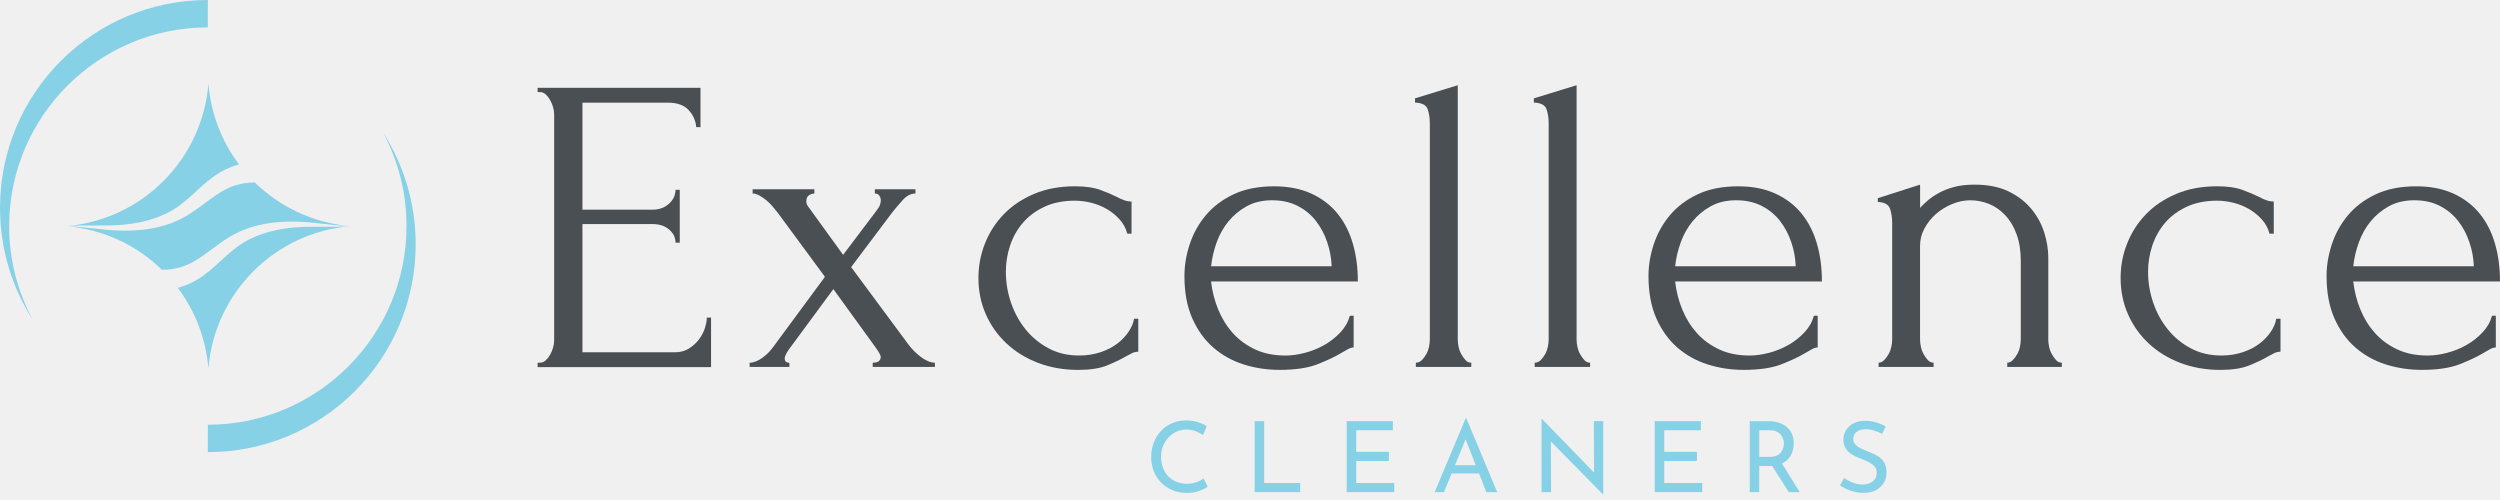
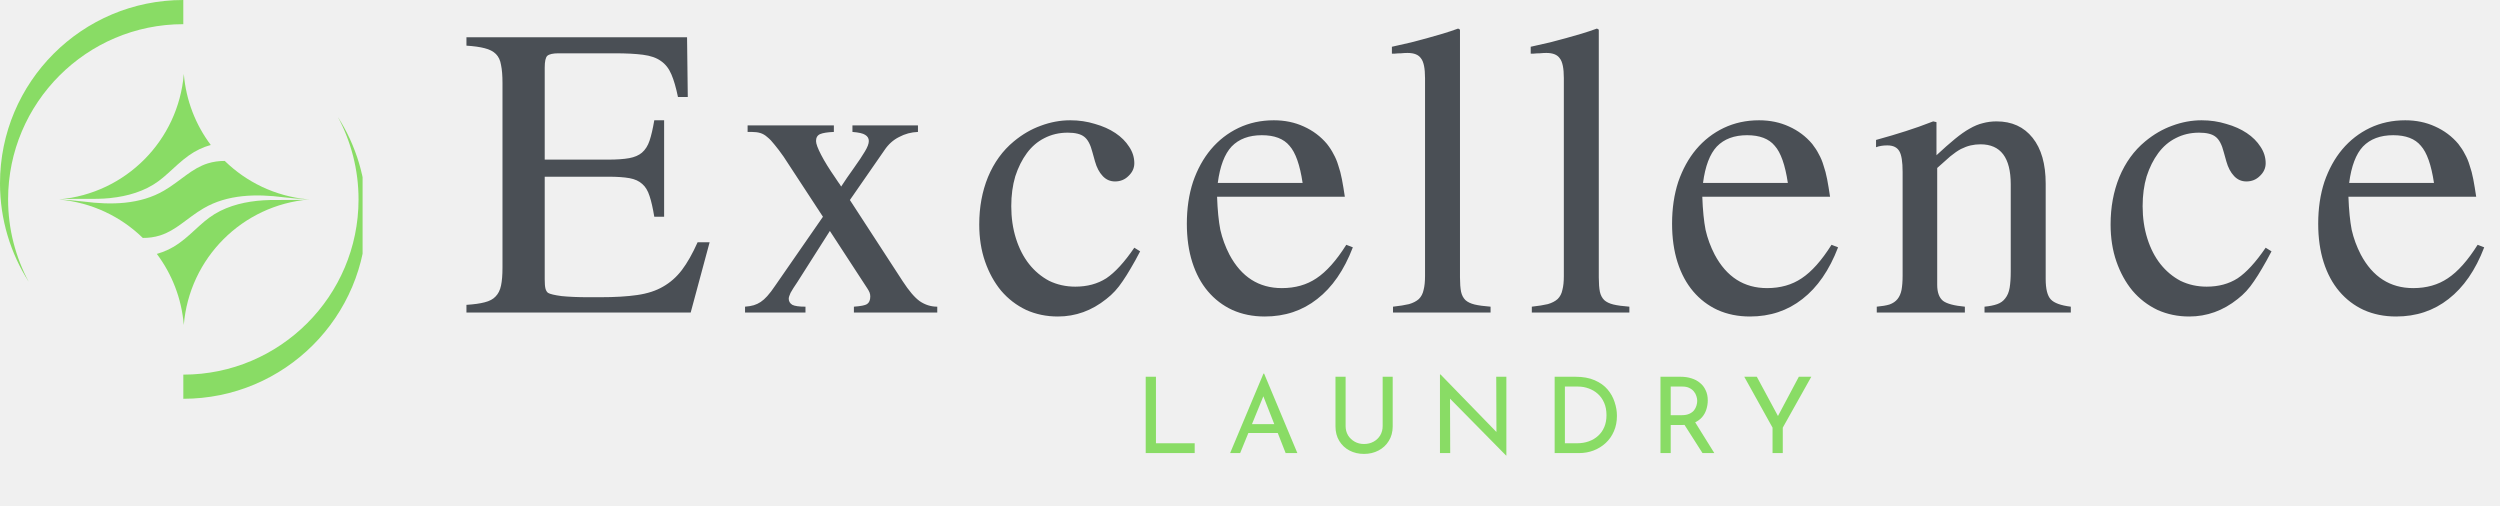
- <svg xmlns="http://www.w3.org/2000/svg" width="225" height="45" viewBox="0 0 225 45" fill="none">
-   <path d="M48.387 32.644H48.576C48.779 32.644 48.958 32.575 49.111 32.436C49.263 32.297 49.396 32.126 49.511 31.923C49.626 31.72 49.714 31.503 49.778 31.276C49.842 31.049 49.874 30.833 49.874 30.63V10.261C49.874 10.085 49.842 9.879 49.778 9.652C49.714 9.422 49.626 9.208 49.511 9.005C49.396 8.802 49.263 8.632 49.111 8.493C48.958 8.354 48.779 8.284 48.576 8.284H48.387V7.902H63.045V11.444H62.663C62.613 10.862 62.383 10.346 61.977 9.903C61.571 9.46 60.935 9.238 60.072 9.238H52.42V18.87H58.74C59.325 18.87 59.811 18.693 60.206 18.338C60.599 17.983 60.796 17.564 60.796 17.083H61.178V21.842H60.796C60.796 21.386 60.607 20.993 60.225 20.662C59.843 20.333 59.349 20.168 58.74 20.168H52.42V31.704H60.759C61.24 31.704 61.659 31.589 62.014 31.362C62.37 31.135 62.669 30.863 62.909 30.545C63.15 30.227 63.328 29.885 63.443 29.516C63.558 29.148 63.614 28.838 63.614 28.584H63.996V33.039H48.387V32.657V32.644Z" fill="#4A4F54" />
-   <path d="M78.542 32.645C79.022 32.645 79.265 32.468 79.265 32.113C79.265 31.988 79.113 31.707 78.809 31.274L75.002 26.02L71.044 31.389C70.967 31.491 70.878 31.63 70.777 31.809C70.675 31.988 70.625 32.14 70.625 32.265C70.625 32.519 70.764 32.645 71.044 32.645V33.027H67.465V32.645C67.82 32.645 68.202 32.498 68.608 32.207C69.014 31.916 69.356 31.566 69.636 31.16L74.244 24.915L69.981 19.127C69.853 18.974 69.709 18.798 69.543 18.595C69.377 18.392 69.188 18.202 68.971 18.023C68.755 17.847 68.539 17.7 68.325 17.585C68.109 17.471 67.911 17.415 67.735 17.415V17.035H73.293V17.415C73.141 17.415 72.983 17.465 72.818 17.567C72.652 17.668 72.569 17.858 72.569 18.138C72.569 18.317 72.644 18.494 72.796 18.672L75.881 22.936L78.814 19.052C79.017 18.798 79.143 18.595 79.196 18.443C79.247 18.291 79.271 18.152 79.271 18.023C79.271 17.871 79.225 17.732 79.137 17.604C79.049 17.479 78.915 17.415 78.737 17.415V17.035H82.391V17.415C81.985 17.415 81.603 17.612 81.247 18.005C80.892 18.397 80.574 18.774 80.296 19.127L76.602 24.039L81.704 30.93C82.033 31.387 82.428 31.787 82.885 32.129C83.341 32.471 83.761 32.642 84.14 32.642V33.024H78.544V32.642L78.542 32.645Z" fill="#4A4F54" />
-   <path d="M102.447 31.654C102.244 31.654 102.055 31.699 101.876 31.788C101.697 31.876 101.494 31.985 101.267 32.111C100.834 32.364 100.289 32.623 99.629 32.891C98.97 33.158 98.107 33.291 97.041 33.291C95.746 33.291 94.546 33.083 93.443 32.664C92.34 32.244 91.387 31.662 90.588 30.911C89.789 30.163 89.167 29.287 88.724 28.283C88.28 27.282 88.059 26.194 88.059 25.027C88.059 23.937 88.256 22.896 88.649 21.905C89.041 20.914 89.608 20.04 90.342 19.279C91.079 18.518 91.985 17.909 93.064 17.452C94.143 16.995 95.367 16.766 96.739 16.766C97.677 16.766 98.441 16.875 99.023 17.089C99.608 17.305 100.102 17.514 100.508 17.716C100.738 17.845 100.96 17.944 101.173 18.021C101.39 18.096 101.611 18.136 101.838 18.136V21.029H101.456C101.328 20.548 101.101 20.12 100.77 19.755C100.439 19.386 100.06 19.076 99.627 18.822C99.194 18.569 98.727 18.379 98.219 18.251C97.712 18.125 97.215 18.061 96.734 18.061C95.692 18.061 94.779 18.245 93.994 18.614C93.206 18.983 92.559 19.463 92.052 20.062C91.544 20.657 91.162 21.338 90.909 22.1C90.655 22.861 90.527 23.649 90.527 24.461C90.527 25.401 90.679 26.32 90.983 27.22C91.288 28.12 91.726 28.927 92.297 29.637C92.869 30.348 93.561 30.919 94.373 31.349C95.185 31.782 96.098 31.996 97.113 31.996C97.824 31.996 98.478 31.894 99.074 31.691C99.67 31.488 100.177 31.221 100.596 30.893C101.016 30.564 101.352 30.201 101.606 29.808C101.86 29.416 102.012 29.042 102.063 28.684H102.445V31.654H102.447Z" fill="#4A4F54" />
-   <path d="M108.996 25.334C109.098 26.223 109.314 27.067 109.643 27.866C109.971 28.664 110.409 29.369 110.957 29.979C111.502 30.587 112.169 31.076 112.955 31.445C113.74 31.814 114.656 31.998 115.695 31.998C116.253 31.998 116.844 31.915 117.466 31.749C118.088 31.584 118.665 31.349 119.2 31.044C119.734 30.74 120.209 30.366 120.629 29.92C121.048 29.476 121.334 28.974 121.486 28.416H121.828V31.271C121.676 31.271 121.505 31.322 121.315 31.424C121.125 31.525 120.901 31.653 120.65 31.805C120.142 32.11 119.456 32.433 118.593 32.775C117.73 33.117 116.587 33.288 115.166 33.288C114.023 33.288 112.939 33.122 111.91 32.794C110.882 32.465 109.974 31.955 109.189 31.271C108.401 30.585 107.773 29.711 107.303 28.646C106.833 27.58 106.598 26.311 106.598 24.839C106.598 23.902 106.755 22.948 107.073 21.984C107.391 21.02 107.872 20.152 108.521 19.377C109.167 18.603 109.998 17.975 111.016 17.491C112.031 17.011 113.249 16.768 114.669 16.768C115.938 16.768 117.049 16.984 118 17.414C118.951 17.847 119.739 18.442 120.361 19.204C120.984 19.965 121.446 20.865 121.75 21.907C122.055 22.948 122.207 24.089 122.207 25.334H108.996ZM114.517 18.023C113.628 18.023 112.861 18.202 112.215 18.557C111.568 18.912 111.016 19.369 110.559 19.927C110.102 20.486 109.747 21.121 109.493 21.832C109.239 22.542 109.074 23.253 108.999 23.963H119.849C119.822 23.226 119.691 22.505 119.448 21.794C119.208 21.084 118.871 20.448 118.438 19.89C118.006 19.332 117.461 18.88 116.801 18.538C116.141 18.197 115.38 18.026 114.517 18.026V18.023Z" fill="#4A4F54" />
-   <path d="M127.426 33.026V32.644C127.629 32.644 127.808 32.569 127.961 32.417C128.113 32.265 128.246 32.089 128.361 31.883C128.476 31.68 128.559 31.458 128.61 31.218C128.66 30.977 128.684 30.756 128.684 30.553V11.059C128.684 10.629 128.62 10.221 128.495 9.841C128.367 9.46 127.987 9.257 127.352 9.232V8.851L131.198 7.67V30.553C131.198 30.756 131.222 30.977 131.273 31.218C131.323 31.458 131.406 31.683 131.521 31.883C131.636 32.086 131.761 32.265 131.903 32.417C132.042 32.569 132.213 32.644 132.416 32.644V33.026H127.429H127.426Z" fill="#4A4F54" />
-   <path d="M138.122 33.026V32.644C138.325 32.644 138.504 32.569 138.656 32.417C138.808 32.265 138.942 32.089 139.057 31.883C139.171 31.68 139.254 31.458 139.305 31.218C139.356 30.977 139.38 30.756 139.38 30.553V11.059C139.38 10.629 139.316 10.221 139.19 9.841C139.062 9.46 138.683 9.257 138.047 9.232V8.851L141.893 7.67V30.553C141.893 30.756 141.917 30.977 141.968 31.218C142.019 31.458 142.101 31.683 142.216 31.883C142.331 32.086 142.457 32.265 142.598 32.417C142.737 32.569 142.908 32.644 143.111 32.644V33.026H138.124H138.122Z" fill="#4A4F54" />
-   <path d="M150.762 25.334C150.863 26.223 151.08 27.067 151.408 27.866C151.737 28.664 152.175 29.369 152.722 29.979C153.267 30.587 153.935 31.076 154.72 31.445C155.506 31.814 156.422 31.998 157.461 31.998C158.019 31.998 158.609 31.915 159.232 31.749C159.854 31.584 160.431 31.349 160.965 31.044C161.499 30.74 161.975 30.366 162.394 29.92C162.814 29.476 163.099 28.974 163.252 28.416H163.593V31.271C163.441 31.271 163.27 31.322 163.081 31.424C162.891 31.525 162.667 31.653 162.416 31.805C161.908 32.11 161.222 32.433 160.359 32.775C159.496 33.117 158.353 33.288 156.932 33.288C155.789 33.288 154.704 33.122 153.676 32.794C152.648 32.465 151.739 31.955 150.954 31.271C150.166 30.585 149.539 29.711 149.068 28.646C148.598 27.58 148.363 26.311 148.363 24.839C148.363 23.902 148.521 22.948 148.839 21.984C149.157 21.02 149.637 20.152 150.286 19.377C150.933 18.603 151.763 17.975 152.781 17.491C153.796 17.011 155.014 16.768 156.435 16.768C157.704 16.768 158.815 16.984 159.766 17.414C160.717 17.847 161.505 18.442 162.127 19.204C162.749 19.965 163.212 20.865 163.516 21.907C163.821 22.948 163.973 24.089 163.973 25.334H150.762ZM156.283 18.023C155.393 18.023 154.627 18.202 153.98 18.557C153.334 18.912 152.781 19.369 152.324 19.927C151.868 20.486 151.512 21.121 151.259 21.832C151.005 22.542 150.839 23.253 150.765 23.963H161.614C161.588 23.226 161.457 22.505 161.214 21.794C160.973 21.084 160.637 20.448 160.204 19.89C159.771 19.332 159.226 18.88 158.567 18.538C157.907 18.197 157.146 18.026 156.283 18.026V18.023Z" fill="#4A4F54" />
-   <path d="M184.344 30.549C184.344 30.752 184.368 30.974 184.421 31.214C184.472 31.455 184.555 31.679 184.669 31.879C184.784 32.082 184.91 32.261 185.051 32.414C185.19 32.566 185.361 32.641 185.564 32.641V33.023H180.652V32.641C180.829 32.641 180.994 32.566 181.146 32.414C181.299 32.261 181.432 32.085 181.547 31.879C181.662 31.676 181.745 31.455 181.795 31.214C181.846 30.974 181.87 30.752 181.87 30.549V23.468C181.87 22.555 181.742 21.756 181.488 21.07C181.235 20.383 180.893 19.814 180.46 19.358C180.027 18.901 179.538 18.564 178.994 18.348C178.449 18.132 177.896 18.025 177.338 18.025C176.779 18.025 176.226 18.14 175.681 18.367C175.137 18.596 174.653 18.893 174.234 19.262C173.814 19.63 173.473 20.06 173.205 20.557C172.938 21.051 172.805 21.567 172.805 22.098V30.549C172.805 30.752 172.829 30.974 172.882 31.214C172.933 31.455 173.016 31.679 173.131 31.879C173.245 32.082 173.371 32.261 173.513 32.414C173.651 32.566 173.822 32.641 174.025 32.641V33.023H169.076V32.641C169.252 32.641 169.418 32.566 169.57 32.414C169.722 32.261 169.856 32.085 169.971 31.879C170.086 31.676 170.166 31.455 170.219 31.214C170.27 30.974 170.297 30.752 170.297 30.549V20.041C170.297 19.611 170.233 19.197 170.107 18.805C169.979 18.412 169.613 18.201 169.004 18.177V17.835L172.81 16.617V18.711C172.986 18.508 173.216 18.287 173.497 18.046C173.774 17.806 174.111 17.576 174.506 17.36C174.899 17.143 175.356 16.967 175.876 16.826C176.397 16.687 177.012 16.617 177.722 16.617C178.916 16.617 179.931 16.82 180.767 17.226C181.606 17.632 182.29 18.158 182.824 18.807C183.358 19.454 183.743 20.164 183.986 20.939C184.226 21.713 184.346 22.469 184.346 23.204V30.552L184.344 30.549Z" fill="#4A4F54" />
-   <path d="M205.244 31.654C205.041 31.654 204.852 31.699 204.673 31.788C204.494 31.876 204.291 31.985 204.064 32.111C203.631 32.364 203.086 32.623 202.426 32.891C201.767 33.158 200.904 33.291 199.838 33.291C198.543 33.291 197.343 33.083 196.24 32.664C195.137 32.244 194.184 31.662 193.385 30.911C192.586 30.163 191.964 29.287 191.521 28.283C191.077 27.282 190.855 26.194 190.855 25.027C190.855 23.937 191.05 22.896 191.446 21.905C191.838 20.914 192.405 20.04 193.139 19.279C193.874 18.518 194.782 17.909 195.861 17.452C196.94 16.995 198.163 16.766 199.536 16.766C200.474 16.766 201.238 16.875 201.82 17.089C202.402 17.305 202.899 17.514 203.305 17.716C203.535 17.845 203.757 17.944 203.973 18.021C204.189 18.096 204.411 18.136 204.638 18.136V21.029H204.256C204.128 20.548 203.901 20.12 203.57 19.755C203.238 19.386 202.859 19.076 202.426 18.822C201.994 18.569 201.526 18.379 201.019 18.251C200.511 18.125 200.014 18.061 199.534 18.061C198.492 18.061 197.578 18.245 196.793 18.614C196.005 18.983 195.359 19.463 194.851 20.062C194.344 20.657 193.962 21.338 193.708 22.1C193.454 22.861 193.326 23.649 193.326 24.461C193.326 25.401 193.478 26.32 193.783 27.22C194.087 28.12 194.525 28.927 195.097 29.637C195.669 30.348 196.36 30.919 197.172 31.349C197.984 31.782 198.898 31.996 199.913 31.996C200.623 31.996 201.278 31.894 201.873 31.691C202.469 31.488 202.977 31.221 203.396 30.893C203.815 30.564 204.152 30.201 204.406 29.808C204.659 29.416 204.812 29.042 204.862 28.684H205.244V31.654Z" fill="#4A4F54" />
-   <path d="M211.792 25.334C211.893 26.223 212.11 27.067 212.438 27.866C212.767 28.664 213.205 29.369 213.752 29.979C214.297 30.587 214.965 31.076 215.75 31.445C216.538 31.814 217.452 31.998 218.491 31.998C219.049 31.998 219.639 31.915 220.262 31.749C220.884 31.584 221.461 31.349 221.995 31.044C222.529 30.74 223.005 30.366 223.424 29.92C223.844 29.476 224.129 28.974 224.282 28.416H224.624V31.271C224.471 31.271 224.3 31.322 224.108 31.424C223.918 31.525 223.697 31.653 223.443 31.805C222.935 32.11 222.249 32.433 221.386 32.775C220.523 33.117 219.38 33.288 217.959 33.288C216.816 33.288 215.732 33.122 214.703 32.794C213.675 32.465 212.767 31.955 211.982 31.271C211.194 30.585 210.566 29.711 210.096 28.646C209.626 27.58 209.391 26.311 209.391 24.839C209.391 23.902 209.548 22.948 209.866 21.984C210.184 21.02 210.665 20.152 211.314 19.377C211.96 18.603 212.791 17.975 213.809 17.491C214.824 17.011 216.041 16.768 217.462 16.768C218.731 16.768 219.842 16.984 220.793 17.414C221.744 17.847 222.532 18.442 223.154 19.204C223.777 19.965 224.239 20.865 224.543 21.907C224.848 22.948 225 24.089 225 25.334H211.789H211.792ZM217.313 18.023C216.423 18.023 215.657 18.202 215.01 18.557C214.364 18.912 213.811 19.369 213.354 19.927C212.898 20.486 212.542 21.121 212.289 21.832C212.035 22.542 211.869 23.253 211.795 23.963H222.644C222.618 23.226 222.487 22.505 222.244 21.794C222.003 21.084 221.667 20.448 221.234 19.89C220.801 19.332 220.256 18.88 219.597 18.538C218.937 18.197 218.176 18.026 217.313 18.026V18.023Z" fill="#4A4F54" />
-   <path d="M34.477 11.93C35.82 14.441 36.587 17.304 36.587 20.346C36.587 30.205 28.566 38.226 18.707 38.226V40.691C29.039 40.691 37.412 32.318 37.412 21.986C37.412 18.284 36.333 14.836 34.477 11.93Z" fill="#87D1E6" />
-   <path d="M18.705 2.465V0C8.374 0 0 8.374 0 18.705C0 22.407 1.079 25.855 2.935 28.762C1.592 26.251 0.825 23.387 0.825 20.348C0.825 10.489 8.846 2.468 18.705 2.468V2.465Z" fill="#87D1E6" />
-   <path d="M18.491 22.851C19.207 22.338 19.931 21.748 20.764 21.262C23.235 19.812 26.194 19.777 28.937 20.13C29.731 20.22 30.548 20.3 31.352 20.335C28.085 20.017 25.152 18.586 22.936 16.422C22.343 16.417 21.752 16.502 21.191 16.676C20.395 16.927 19.714 17.354 19.028 17.851C18.312 18.364 17.588 18.954 16.755 19.44C14.284 20.891 11.325 20.925 8.581 20.573C7.751 20.477 6.893 20.394 6.055 20.365C9.361 20.661 12.332 22.098 14.573 24.28C15.168 24.286 15.767 24.203 16.33 24.026C17.126 23.776 17.807 23.348 18.494 22.851H18.491Z" fill="#87D1E6" />
-   <path d="M31.544 20.35C29.77 20.491 27.967 20.307 26.234 20.494C24.509 20.675 22.767 21.172 21.373 22.195C20.686 22.695 20.058 23.32 19.364 23.937C19.017 24.247 18.648 24.554 18.245 24.84C17.564 25.328 16.802 25.686 16.004 25.911C17.542 27.962 18.533 30.451 18.755 33.163C19.319 26.333 24.738 20.913 31.565 20.352C31.565 20.352 31.549 20.352 31.541 20.352L31.544 20.35Z" fill="#87D1E6" />
-   <path d="M11.285 20.206C13.011 20.025 14.752 19.528 16.147 18.505C16.833 18.005 17.461 17.38 18.155 16.763C18.503 16.453 18.871 16.146 19.274 15.861C19.953 15.374 20.711 15.017 21.507 14.792C19.969 12.741 18.981 10.254 18.759 7.543C18.198 14.346 12.816 19.75 6.023 20.348C7.784 20.214 9.568 20.391 11.288 20.209L11.285 20.206Z" fill="#87D1E6" />
-   <path d="M107.697 43.389C107.444 43.49 107.155 43.539 106.832 43.539C106.474 43.539 106.148 43.477 105.86 43.354C105.571 43.231 105.326 43.06 105.123 42.841C104.92 42.622 104.765 42.366 104.655 42.069C104.546 41.773 104.492 41.45 104.492 41.103C104.492 40.755 104.554 40.443 104.674 40.144C104.794 39.845 104.962 39.586 105.173 39.361C105.384 39.137 105.63 38.963 105.908 38.84C106.186 38.717 106.479 38.656 106.792 38.656C107.105 38.656 107.377 38.709 107.628 38.816C107.879 38.923 108.093 39.035 108.269 39.153L108.614 38.357C108.389 38.215 108.122 38.092 107.81 37.991C107.497 37.889 107.15 37.836 106.768 37.836C106.309 37.836 105.887 37.919 105.499 38.084C105.112 38.25 104.781 38.48 104.498 38.779C104.214 39.078 103.995 39.428 103.841 39.831C103.686 40.234 103.605 40.675 103.605 41.151C103.605 41.586 103.68 41.997 103.83 42.382C103.979 42.767 104.193 43.109 104.471 43.402C104.749 43.696 105.085 43.929 105.483 44.099C105.881 44.27 106.327 44.359 106.821 44.364C107.11 44.364 107.377 44.334 107.62 44.276C107.863 44.217 108.077 44.142 108.261 44.054C108.445 43.966 108.587 43.886 108.694 43.816L108.331 43.058C108.165 43.181 107.957 43.293 107.703 43.394L107.697 43.389Z" fill="#87D1E6" />
-   <path d="M113.775 37.902H112.918V44.289H117.018V43.469H113.775V37.902Z" fill="#87D1E6" />
-   <path d="M122.061 41.489H125.001V40.667H122.061V38.725H125.357V37.902H121.203V44.289H125.479V43.469H122.061V41.489Z" fill="#87D1E6" />
-   <path d="M131.912 37.639L129.121 44.289H129.96L130.646 42.612H133.109L133.769 44.289H134.749L131.966 37.639H131.912ZM130.948 41.87L131.902 39.538L132.818 41.87H130.951H130.948Z" fill="#87D1E6" />
-   <path d="M143.463 42.527L138.784 37.711H138.738V44.29H139.596L139.58 39.736L144.267 44.495H144.294V37.903H143.447L143.463 42.527Z" fill="#87D1E6" />
-   <path d="M149.783 41.489H152.727V40.667H149.783V38.725H153.079V37.902H148.926V44.289H153.202V43.469H149.783V41.489Z" fill="#87D1E6" />
-   <path d="M160.96 41.282C161.131 41.085 161.253 40.866 161.326 40.625C161.4 40.385 161.435 40.137 161.435 39.883C161.435 39.56 161.376 39.274 161.264 39.031C161.149 38.788 160.989 38.579 160.786 38.414C160.583 38.245 160.345 38.12 160.07 38.035C159.795 37.949 159.499 37.906 159.173 37.906H157.477V44.293H158.334V41.942H159.28C159.352 41.942 159.421 41.937 159.488 41.934L160.992 44.293H161.98L160.377 41.718C160.61 41.603 160.802 41.461 160.954 41.285L160.96 41.282ZM159.263 41.12H158.337V38.726H159.325C159.549 38.726 159.739 38.764 159.894 38.841C160.049 38.919 160.177 39.015 160.273 39.132C160.369 39.25 160.441 39.378 160.484 39.517C160.53 39.656 160.551 39.789 160.551 39.917C160.551 40.046 160.53 40.174 160.489 40.316C160.449 40.457 160.38 40.588 160.286 40.708C160.193 40.828 160.062 40.927 159.894 41.005C159.726 41.082 159.515 41.12 159.261 41.12H159.263Z" fill="#87D1E6" />
-   <path d="M169.655 41.782C169.564 41.577 169.439 41.403 169.284 41.261C169.129 41.12 168.952 41.002 168.757 40.909C168.562 40.815 168.365 40.73 168.165 40.652C167.935 40.564 167.713 40.471 167.502 40.369C167.291 40.27 167.12 40.15 166.989 40.011C166.858 39.872 166.794 39.704 166.794 39.504C166.794 39.239 166.896 39.026 167.099 38.868C167.302 38.708 167.574 38.63 167.916 38.63C168.165 38.63 168.416 38.67 168.675 38.753C168.934 38.836 169.171 38.932 169.391 39.044L169.716 38.382C169.476 38.24 169.196 38.12 168.88 38.019C168.565 37.92 168.202 37.869 167.791 37.869C167.425 37.88 167.101 37.96 166.818 38.104C166.535 38.248 166.313 38.446 166.151 38.697C165.988 38.948 165.907 39.239 165.907 39.576C165.907 39.854 165.961 40.089 166.068 40.284C166.175 40.479 166.316 40.642 166.492 40.775C166.669 40.909 166.861 41.021 167.067 41.112C167.272 41.203 167.475 41.288 167.676 41.363C167.887 41.446 168.087 41.539 168.277 41.641C168.466 41.745 168.616 41.868 168.731 42.012C168.846 42.156 168.902 42.338 168.902 42.554C168.902 42.808 168.838 43.011 168.707 43.163C168.576 43.315 168.413 43.43 168.215 43.502C168.018 43.577 167.82 43.612 167.62 43.612C167.43 43.612 167.238 43.585 167.037 43.529C166.837 43.473 166.645 43.401 166.463 43.307C166.281 43.217 166.119 43.12 165.977 43.019L165.598 43.689C165.769 43.801 165.964 43.908 166.18 44.013C166.399 44.117 166.634 44.2 166.89 44.264C167.147 44.328 167.417 44.36 167.7 44.36C168.13 44.36 168.501 44.28 168.814 44.122C169.126 43.962 169.366 43.745 169.535 43.468C169.703 43.19 169.786 42.885 169.786 42.549C169.786 42.242 169.74 41.985 169.65 41.779L169.655 41.782Z" fill="#87D1E6" />
+ <svg xmlns="http://www.w3.org/2000/svg" width="168" height="34" viewBox="0 0 168 34" fill="none">
+   <g clip-path="url(#clip0_891510_272)">
+     <path d="M22.704 7.857C23.589 9.511 24.094 11.396 24.094 13.4C24.094 19.892 18.812 25.175 12.319 25.175V26.798C19.123 26.798 24.637 21.284 24.637 14.48C24.637 12.042 23.927 9.771 22.704 7.857Z" fill="#89DC65" />
+     <path d="M12.318 1.624V0C5.514 0 0 5.514 0 12.318C0 14.756 0.711 17.027 1.933 18.941C1.048 17.287 0.544 15.402 0.544 13.4C0.544 6.908 5.826 1.625 12.318 1.625V1.624Z" fill="#89DC65" />
+     <path d="M12.177 15.049C12.649 14.711 13.125 14.322 13.674 14.002C15.301 13.047 17.25 13.024 19.056 13.256C19.579 13.316 20.117 13.369 20.646 13.392C18.495 13.182 16.564 12.239 15.104 10.815C14.714 10.811 14.325 10.867 13.955 10.982C13.431 11.147 12.983 11.428 12.531 11.756C12.059 12.093 11.582 12.482 11.034 12.802C9.407 13.757 7.458 13.78 5.651 13.548C5.104 13.485 4.54 13.43 3.987 13.411C6.165 13.606 8.121 14.553 9.597 15.989C9.989 15.993 10.383 15.938 10.754 15.822C11.278 15.657 11.727 15.376 12.179 15.049H12.177Z" fill="#89DC65" />
+     <path d="M20.773 13.401C19.605 13.494 18.418 13.373 17.276 13.496C16.14 13.616 14.993 13.943 14.075 14.617C13.623 14.945 13.209 15.357 12.752 15.763C12.523 15.967 12.281 16.17 12.015 16.358C11.566 16.68 11.065 16.915 10.539 17.063C11.552 18.414 12.205 20.053 12.351 21.839C12.722 17.341 16.291 13.772 20.787 13.403C20.787 13.403 20.776 13.403 20.771 13.403L20.773 13.401Z" fill="#89DC65" />
+     <path d="M7.432 13.307C8.568 13.187 9.715 12.86 10.633 12.186C11.085 11.857 11.499 11.446 11.956 11.039C12.185 10.835 12.427 10.633 12.693 10.445C13.14 10.125 13.639 9.889 14.163 9.741C13.15 8.39 12.499 6.753 12.353 4.967C11.984 9.448 8.44 13.006 3.967 13.4C5.126 13.312 6.301 13.428 7.434 13.309L7.432 13.307Z" fill="#89DC65" />
+   </g>
+   <path d="M46.415 21H31.345V20.486C31.851 20.454 32.259 20.397 32.569 20.315C32.895 20.233 33.139 20.103 33.303 19.924C33.482 19.744 33.604 19.5 33.669 19.19C33.735 18.88 33.767 18.48 33.767 17.991V5.564C33.767 5.074 33.735 4.675 33.669 4.365C33.62 4.055 33.506 3.811 33.327 3.631C33.148 3.452 32.895 3.321 32.569 3.24C32.259 3.158 31.851 3.101 31.345 3.068V2.506H46.17L46.219 6.518H45.559C45.428 5.882 45.281 5.376 45.118 5.001C44.955 4.61 44.719 4.308 44.409 4.096C44.115 3.884 43.716 3.745 43.21 3.68C42.721 3.615 42.085 3.582 41.302 3.582H37.535C37.16 3.582 36.907 3.639 36.776 3.753C36.662 3.868 36.605 4.129 36.605 4.536V10.726H40.886C41.457 10.726 41.922 10.693 42.281 10.628C42.639 10.562 42.925 10.44 43.137 10.261C43.365 10.065 43.536 9.796 43.65 9.453C43.765 9.111 43.871 8.654 43.968 8.083H44.629V14.566H43.968C43.871 13.979 43.765 13.514 43.65 13.172C43.536 12.813 43.373 12.544 43.161 12.364C42.949 12.169 42.664 12.038 42.305 11.973C41.946 11.908 41.473 11.875 40.886 11.875H36.605V18.774C36.605 19.051 36.621 19.255 36.654 19.385C36.687 19.516 36.744 19.614 36.825 19.679C36.956 19.761 37.266 19.834 37.755 19.899C38.26 19.948 38.856 19.973 39.541 19.973H40.323C41.318 19.973 42.15 19.924 42.819 19.826C43.504 19.728 44.083 19.54 44.556 19.263C45.045 18.986 45.469 18.611 45.828 18.138C46.186 17.665 46.537 17.045 46.88 16.279H47.687L46.415 21ZM57.382 20.609C57.838 20.576 58.132 20.519 58.262 20.437C58.409 20.34 58.483 20.168 58.483 19.924C58.483 19.826 58.466 19.736 58.434 19.654C58.401 19.573 58.352 19.483 58.287 19.385L55.767 15.52L53.59 18.945C53.378 19.255 53.223 19.5 53.125 19.679C53.044 19.858 53.003 19.989 53.003 20.07C53.003 20.25 53.084 20.388 53.247 20.486C53.41 20.568 53.704 20.609 54.128 20.609V21H50.067V20.609C50.295 20.592 50.491 20.56 50.654 20.511C50.817 20.462 50.972 20.388 51.119 20.291C51.266 20.193 51.413 20.062 51.559 19.899C51.723 19.72 51.902 19.483 52.098 19.19L55.302 14.566L52.66 10.53C52.432 10.204 52.228 9.934 52.049 9.722C51.886 9.51 51.723 9.339 51.559 9.209C51.413 9.078 51.258 8.989 51.095 8.94C50.932 8.891 50.744 8.866 50.532 8.866H50.239V8.426H56.036V8.866C55.612 8.883 55.302 8.931 55.107 9.013C54.927 9.095 54.837 9.25 54.837 9.478C54.837 9.657 54.952 9.967 55.18 10.407C55.408 10.848 55.726 11.361 56.134 11.949C56.199 12.046 56.265 12.144 56.33 12.242C56.395 12.324 56.46 12.422 56.526 12.536C56.656 12.34 56.786 12.144 56.917 11.949C57.064 11.737 57.219 11.516 57.382 11.288C57.708 10.832 57.953 10.464 58.116 10.187C58.295 9.894 58.385 9.657 58.385 9.478C58.385 9.298 58.303 9.16 58.14 9.062C57.993 8.964 57.708 8.899 57.284 8.866V8.426H61.687V8.866C61.231 8.883 60.807 8.997 60.415 9.209C60.024 9.404 59.698 9.698 59.437 10.089L57.113 13.441L60.66 18.896C61.084 19.549 61.467 19.997 61.81 20.242C62.168 20.486 62.56 20.609 62.984 20.609V21H57.382V20.609ZM76.617 16.89C76.389 17.331 76.177 17.714 75.981 18.04C75.802 18.35 75.622 18.635 75.443 18.896C75.28 19.141 75.109 19.361 74.929 19.557C74.75 19.752 74.554 19.932 74.342 20.095C73.364 20.878 72.279 21.269 71.089 21.269C70.322 21.269 69.613 21.122 68.96 20.829C68.308 20.519 67.745 20.087 67.272 19.532C66.816 18.978 66.457 18.325 66.196 17.575C65.935 16.825 65.805 15.993 65.805 15.08C65.805 13.922 66 12.862 66.392 11.9C66.799 10.921 67.378 10.122 68.129 9.502C68.699 9.029 69.303 8.679 69.939 8.45C70.591 8.206 71.252 8.083 71.92 8.083C72.507 8.083 73.062 8.165 73.584 8.328C74.106 8.475 74.562 8.679 74.954 8.94C75.345 9.201 75.655 9.51 75.883 9.869C76.112 10.212 76.226 10.579 76.226 10.97C76.226 11.296 76.095 11.582 75.834 11.826C75.59 12.071 75.288 12.193 74.929 12.193C74.603 12.193 74.326 12.071 74.097 11.826C73.869 11.582 73.698 11.255 73.584 10.848L73.413 10.236C73.282 9.714 73.095 9.364 72.85 9.184C72.622 9.005 72.255 8.915 71.749 8.915C71.178 8.915 70.656 9.037 70.183 9.282C69.727 9.51 69.335 9.845 69.009 10.285C68.683 10.726 68.422 11.247 68.226 11.851C68.047 12.454 67.957 13.123 67.957 13.857C67.957 14.64 68.063 15.365 68.275 16.034C68.487 16.703 68.781 17.273 69.156 17.746C69.531 18.219 69.98 18.595 70.501 18.872C71.04 19.133 71.627 19.263 72.263 19.263C73.062 19.263 73.755 19.076 74.342 18.701C74.929 18.309 75.557 17.624 76.226 16.646L76.617 16.89ZM90.911 16.621C90.324 18.154 89.525 19.312 88.514 20.095C87.519 20.878 86.345 21.269 84.991 21.269C84.192 21.269 83.466 21.122 82.814 20.829C82.178 20.535 81.632 20.119 81.175 19.581C80.718 19.043 80.368 18.391 80.123 17.624C79.878 16.858 79.756 15.993 79.756 15.031C79.756 14.004 79.895 13.066 80.172 12.218C80.465 11.37 80.865 10.644 81.371 10.04C81.892 9.421 82.512 8.94 83.23 8.597C83.947 8.255 84.738 8.083 85.603 8.083C86.337 8.083 87.005 8.222 87.609 8.499C88.228 8.777 88.75 9.168 89.174 9.674C89.354 9.902 89.501 10.13 89.615 10.358C89.745 10.587 89.851 10.84 89.933 11.117C90.031 11.394 90.112 11.704 90.177 12.046C90.243 12.389 90.308 12.78 90.373 13.221H81.787C81.819 14.118 81.892 14.86 82.007 15.447C82.137 16.018 82.341 16.572 82.618 17.11C83.417 18.611 84.592 19.361 86.141 19.361C87.038 19.361 87.813 19.141 88.465 18.701C89.134 18.26 89.802 17.51 90.471 16.45L90.911 16.621ZM87.535 12.291C87.356 11.084 87.062 10.252 86.655 9.796C86.263 9.323 85.644 9.086 84.795 9.086C83.931 9.086 83.254 9.339 82.765 9.845C82.292 10.35 81.982 11.166 81.835 12.291H87.535ZM93.536 3.142C94.025 3.028 94.458 2.93 94.833 2.848C95.224 2.75 95.591 2.653 95.934 2.555C96.292 2.457 96.635 2.359 96.961 2.261C97.287 2.163 97.63 2.049 97.989 1.919L98.111 1.992V18.651C98.111 19.043 98.135 19.361 98.184 19.606C98.233 19.834 98.331 20.021 98.478 20.168C98.625 20.299 98.829 20.397 99.089 20.462C99.367 20.527 99.725 20.576 100.166 20.609V21H93.61V20.609C94.05 20.56 94.409 20.503 94.686 20.437C94.963 20.356 95.183 20.242 95.347 20.095C95.51 19.932 95.616 19.728 95.665 19.483C95.73 19.239 95.762 18.929 95.762 18.554V5.246C95.762 4.593 95.673 4.153 95.493 3.925C95.33 3.68 95.028 3.558 94.588 3.558C94.458 3.558 94.311 3.566 94.148 3.582C94.001 3.582 93.854 3.59 93.707 3.607H93.536V3.142ZM102.864 3.142C103.353 3.028 103.786 2.93 104.161 2.848C104.552 2.75 104.919 2.653 105.262 2.555C105.62 2.457 105.963 2.359 106.289 2.261C106.615 2.163 106.958 2.049 107.316 1.919L107.439 1.992V18.651C107.439 19.043 107.463 19.361 107.512 19.606C107.561 19.834 107.659 20.021 107.806 20.168C107.953 20.299 108.156 20.397 108.417 20.462C108.695 20.527 109.053 20.576 109.494 20.609V21H102.938V20.609C103.378 20.56 103.737 20.503 104.014 20.437C104.291 20.356 104.511 20.242 104.674 20.095C104.838 19.932 104.944 19.728 104.992 19.483C105.058 19.239 105.09 18.929 105.09 18.554V5.246C105.09 4.593 105.001 4.153 104.821 3.925C104.658 3.68 104.356 3.558 103.916 3.558C103.786 3.558 103.639 3.566 103.476 3.582C103.329 3.582 103.182 3.59 103.035 3.607H102.864V3.142ZM123.519 16.621C122.931 18.154 122.132 19.312 121.121 20.095C120.126 20.878 118.952 21.269 117.598 21.269C116.799 21.269 116.074 21.122 115.421 20.829C114.785 20.535 114.239 20.119 113.782 19.581C113.326 19.043 112.975 18.391 112.73 17.624C112.486 16.858 112.363 15.993 112.363 15.031C112.363 14.004 112.502 13.066 112.779 12.218C113.073 11.37 113.472 10.644 113.978 10.04C114.5 9.421 115.12 8.94 115.837 8.597C116.555 8.255 117.346 8.083 118.21 8.083C118.944 8.083 119.613 8.222 120.216 8.499C120.836 8.777 121.358 9.168 121.782 9.674C121.961 9.902 122.108 10.13 122.222 10.358C122.353 10.587 122.459 10.84 122.54 11.117C122.638 11.394 122.719 11.704 122.785 12.046C122.85 12.389 122.915 12.78 122.98 13.221H114.394C114.426 14.118 114.5 14.86 114.614 15.447C114.744 16.018 114.948 16.572 115.226 17.11C116.025 18.611 117.199 19.361 118.748 19.361C119.645 19.361 120.42 19.141 121.072 18.701C121.741 18.26 122.41 17.51 123.078 16.45L123.519 16.621ZM120.143 12.291C119.963 11.084 119.67 10.252 119.262 9.796C118.871 9.323 118.251 9.086 117.403 9.086C116.538 9.086 115.862 9.339 115.372 9.845C114.899 10.35 114.59 11.166 114.443 12.291H120.143ZM126.07 9.404C126.837 9.192 127.497 8.997 128.052 8.817C128.623 8.638 129.242 8.418 129.911 8.157L130.131 8.206V10.432C130.604 9.992 131.02 9.625 131.379 9.331C131.738 9.037 132.064 8.809 132.357 8.646C132.667 8.467 132.961 8.344 133.238 8.279C133.532 8.198 133.841 8.157 134.168 8.157C135.195 8.157 136.002 8.524 136.589 9.258C137.177 9.992 137.47 11.019 137.47 12.34V18.749C137.47 19.418 137.584 19.875 137.813 20.119C138.041 20.364 138.489 20.527 139.158 20.609V21H133.36V20.609C133.703 20.576 133.988 20.519 134.216 20.437C134.445 20.356 134.624 20.225 134.755 20.046C134.901 19.866 134.999 19.63 135.048 19.337C135.097 19.043 135.122 18.676 135.122 18.236V12.389C135.122 10.595 134.445 9.698 133.091 9.698C132.863 9.698 132.643 9.722 132.431 9.771C132.219 9.82 131.998 9.902 131.77 10.016C131.558 10.13 131.322 10.293 131.061 10.505C130.816 10.717 130.523 10.978 130.18 11.288V19.141C130.18 19.646 130.311 20.005 130.571 20.217C130.832 20.413 131.322 20.543 132.039 20.609V21H126.119V20.609C126.478 20.576 126.763 20.527 126.975 20.462C127.204 20.38 127.383 20.258 127.514 20.095C127.644 19.932 127.734 19.728 127.783 19.483C127.832 19.222 127.856 18.896 127.856 18.505V11.557C127.856 10.872 127.783 10.407 127.636 10.163C127.489 9.902 127.22 9.771 126.829 9.771C126.535 9.771 126.282 9.812 126.07 9.894V9.404ZM152.645 16.89C152.416 17.331 152.204 17.714 152.009 18.04C151.829 18.35 151.65 18.635 151.47 18.896C151.307 19.141 151.136 19.361 150.957 19.557C150.777 19.752 150.582 19.932 150.37 20.095C149.391 20.878 148.307 21.269 147.116 21.269C146.35 21.269 145.64 21.122 144.988 20.829C144.335 20.519 143.773 20.087 143.3 19.532C142.843 18.978 142.484 18.325 142.223 17.575C141.962 16.825 141.832 15.993 141.832 15.08C141.832 13.922 142.028 12.862 142.419 11.9C142.827 10.921 143.406 10.122 144.156 9.502C144.727 9.029 145.33 8.679 145.966 8.45C146.619 8.206 147.279 8.083 147.948 8.083C148.535 8.083 149.089 8.165 149.611 8.328C150.133 8.475 150.59 8.679 150.981 8.94C151.373 9.201 151.683 9.51 151.911 9.869C152.139 10.212 152.253 10.579 152.253 10.97C152.253 11.296 152.123 11.582 151.862 11.826C151.617 12.071 151.316 12.193 150.957 12.193C150.631 12.193 150.353 12.071 150.125 11.826C149.897 11.582 149.725 11.255 149.611 10.848L149.44 10.236C149.31 9.714 149.122 9.364 148.877 9.184C148.649 9.005 148.282 8.915 147.777 8.915C147.206 8.915 146.684 9.037 146.211 9.282C145.754 9.51 145.363 9.845 145.037 10.285C144.71 10.726 144.45 11.247 144.254 11.851C144.074 12.454 143.985 13.123 143.985 13.857C143.985 14.64 144.091 15.365 144.303 16.034C144.515 16.703 144.808 17.273 145.183 17.746C145.559 18.219 146.007 18.595 146.529 18.872C147.067 19.133 147.654 19.263 148.29 19.263C149.089 19.263 149.783 19.076 150.37 18.701C150.957 18.309 151.585 17.624 152.253 16.646L152.645 16.89ZM166.939 16.621C166.352 18.154 165.552 19.312 164.541 20.095C163.546 20.878 162.372 21.269 161.019 21.269C160.219 21.269 159.494 21.122 158.841 20.829C158.205 20.535 157.659 20.119 157.202 19.581C156.746 19.043 156.395 18.391 156.15 17.624C155.906 16.858 155.783 15.993 155.783 15.031C155.783 14.004 155.922 13.066 156.199 12.218C156.493 11.37 156.892 10.644 157.398 10.04C157.92 9.421 158.54 8.94 159.257 8.597C159.975 8.255 160.766 8.083 161.63 8.083C162.364 8.083 163.033 8.222 163.636 8.499C164.256 8.777 164.778 9.168 165.202 9.674C165.381 9.902 165.528 10.13 165.642 10.358C165.773 10.587 165.879 10.84 165.96 11.117C166.058 11.394 166.14 11.704 166.205 12.046C166.27 12.389 166.335 12.78 166.4 13.221H157.814C157.847 14.118 157.92 14.86 158.034 15.447C158.165 16.018 158.368 16.572 158.646 17.11C159.445 18.611 160.619 19.361 162.168 19.361C163.065 19.361 163.84 19.141 164.492 18.701C165.161 18.26 165.83 17.51 166.498 16.45L166.939 16.621ZM163.563 12.291C163.383 11.084 163.09 10.252 162.682 9.796C162.291 9.323 161.671 9.086 160.823 9.086C159.959 9.086 159.282 9.339 158.792 9.845C158.319 10.35 158.01 11.166 157.863 12.291H163.563Z" fill="#4A4F55" />
+   <path d="M76.992 25.318H77.68V29.787H80.283V30.447H76.992V25.318ZM82.664 30.447L84.905 25.105H84.948L87.183 30.447H86.395L84.721 26.183L85.21 25.864L83.338 30.447H82.664ZM83.976 28.503H85.884L86.111 29.099H83.777L83.976 28.503ZM90.425 28.631C90.425 28.862 90.479 29.07 90.588 29.255C90.701 29.434 90.85 29.576 91.035 29.68C91.219 29.784 91.427 29.837 91.659 29.837C91.9 29.837 92.115 29.784 92.305 29.68C92.494 29.576 92.643 29.434 92.751 29.255C92.86 29.07 92.915 28.862 92.915 28.631V25.318H93.589V28.652C93.589 29.025 93.501 29.352 93.326 29.631C93.156 29.91 92.924 30.125 92.631 30.276C92.342 30.428 92.019 30.503 91.659 30.503C91.3 30.503 90.976 30.428 90.687 30.276C90.399 30.125 90.169 29.91 89.999 29.631C89.829 29.352 89.744 29.025 89.744 28.652V25.318H90.425V28.631ZM101.207 30.61L97.242 26.587L97.44 26.637L97.454 30.447H96.766V25.162H96.802L100.725 29.198L100.561 29.163L100.547 25.318H101.228V30.61H101.207ZM104.473 30.447V25.318H105.871C106.377 25.318 106.807 25.396 107.162 25.552C107.521 25.708 107.81 25.913 108.027 26.169C108.245 26.424 108.403 26.708 108.502 27.02C108.606 27.328 108.658 27.635 108.658 27.942C108.658 28.33 108.59 28.678 108.453 28.985C108.32 29.293 108.136 29.555 107.899 29.773C107.663 29.99 107.391 30.158 107.084 30.276C106.781 30.39 106.459 30.447 106.119 30.447H104.473ZM105.161 29.787H105.984C106.268 29.787 106.528 29.744 106.764 29.659C107.006 29.574 107.214 29.451 107.389 29.29C107.568 29.129 107.708 28.933 107.807 28.701C107.907 28.465 107.956 28.198 107.956 27.9C107.956 27.583 107.904 27.306 107.8 27.07C107.696 26.829 107.554 26.628 107.374 26.467C107.195 26.306 106.991 26.186 106.764 26.105C106.537 26.02 106.299 25.977 106.048 25.977H105.161V29.787ZM112.946 25.318C113.206 25.318 113.445 25.353 113.663 25.424C113.885 25.49 114.076 25.592 114.237 25.729C114.403 25.861 114.53 26.027 114.62 26.226C114.715 26.42 114.762 26.647 114.762 26.907C114.762 27.11 114.731 27.309 114.67 27.503C114.613 27.697 114.516 27.874 114.379 28.035C114.242 28.191 114.062 28.318 113.84 28.418C113.622 28.512 113.353 28.56 113.031 28.56H112.272V30.447H111.584V25.318H112.946ZM113.017 27.9C113.22 27.9 113.388 27.869 113.521 27.808C113.658 27.746 113.764 27.668 113.84 27.573C113.916 27.474 113.97 27.368 114.003 27.254C114.036 27.141 114.053 27.034 114.053 26.935C114.053 26.831 114.034 26.725 113.996 26.616C113.963 26.502 113.906 26.398 113.826 26.304C113.75 26.209 113.648 26.131 113.521 26.07C113.398 26.008 113.246 25.977 113.067 25.977H112.272V27.9H113.017ZM113.861 28.29L115.202 30.447H114.408L113.045 28.311L113.861 28.29ZM119.115 28.737L117.214 25.318H118.058L119.583 28.148L119.37 28.162L120.881 25.318H121.719L119.803 28.737V30.447H119.115V28.737Z" fill="#89DC65" />
+   <defs>
+     <clipPath id="clip0_891510_272">
+       <rect width="24.366" height="27" fill="white" />
+     </clipPath>
+   </defs>
</svg>
